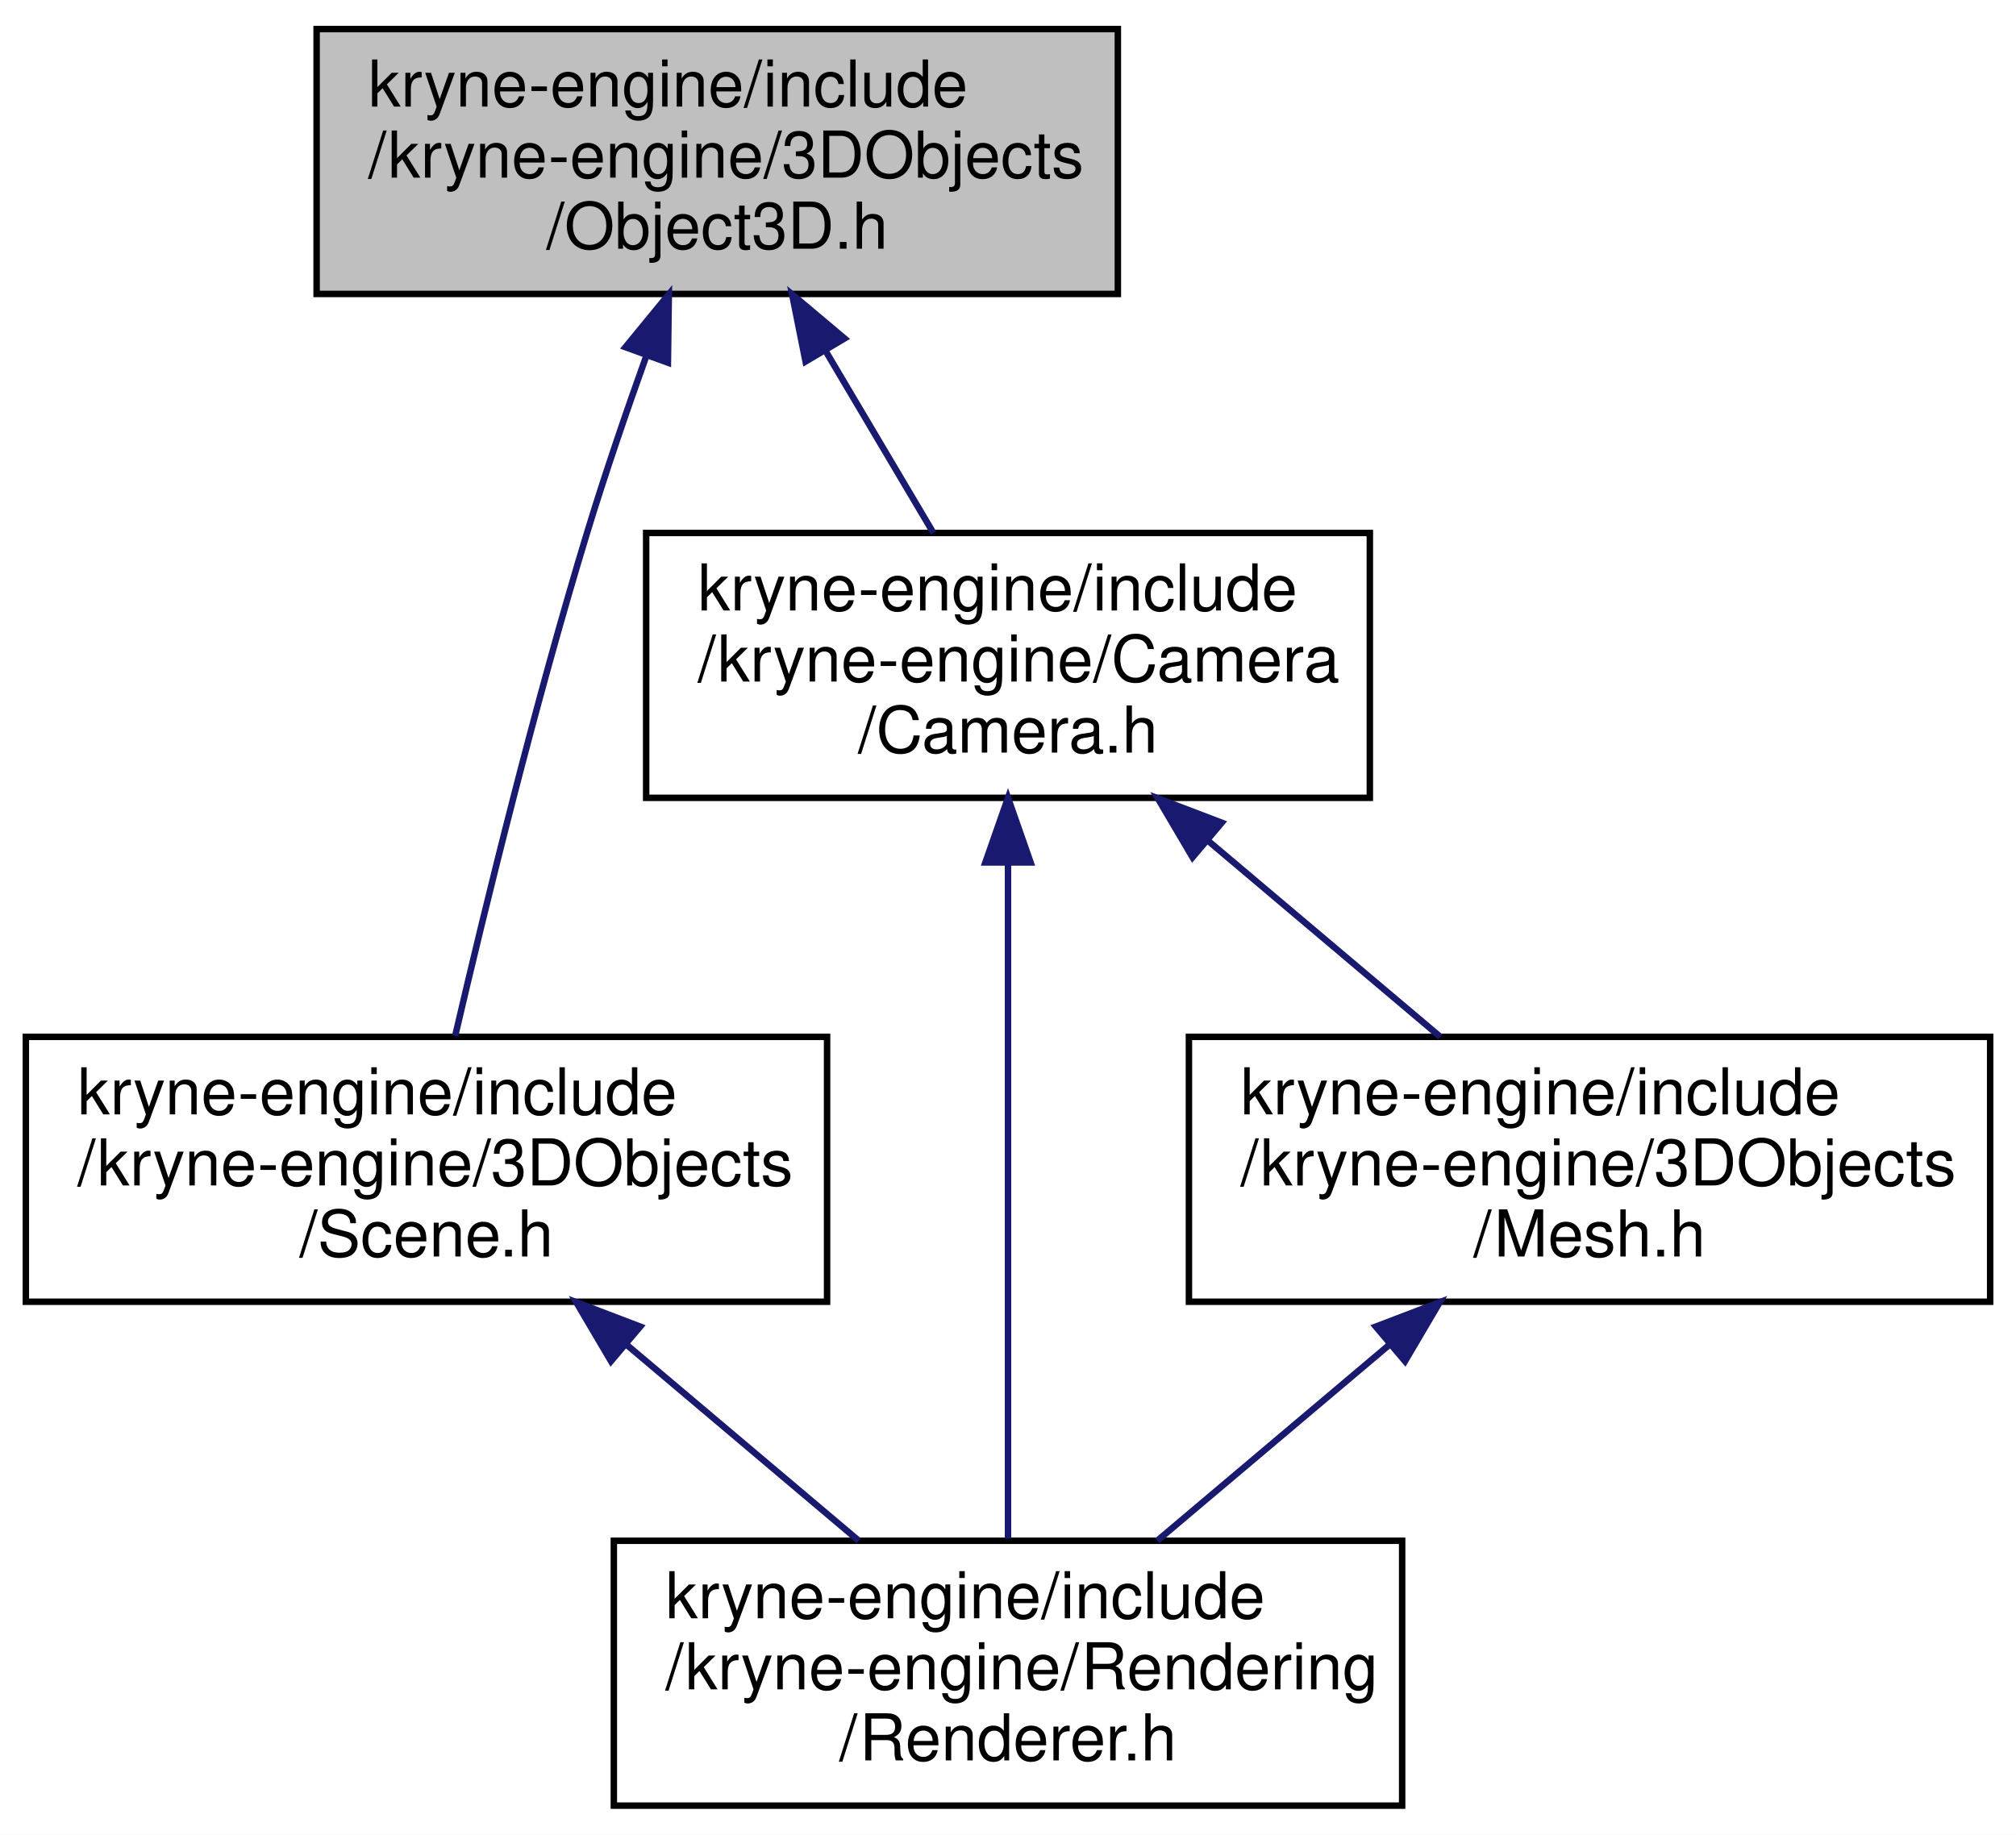
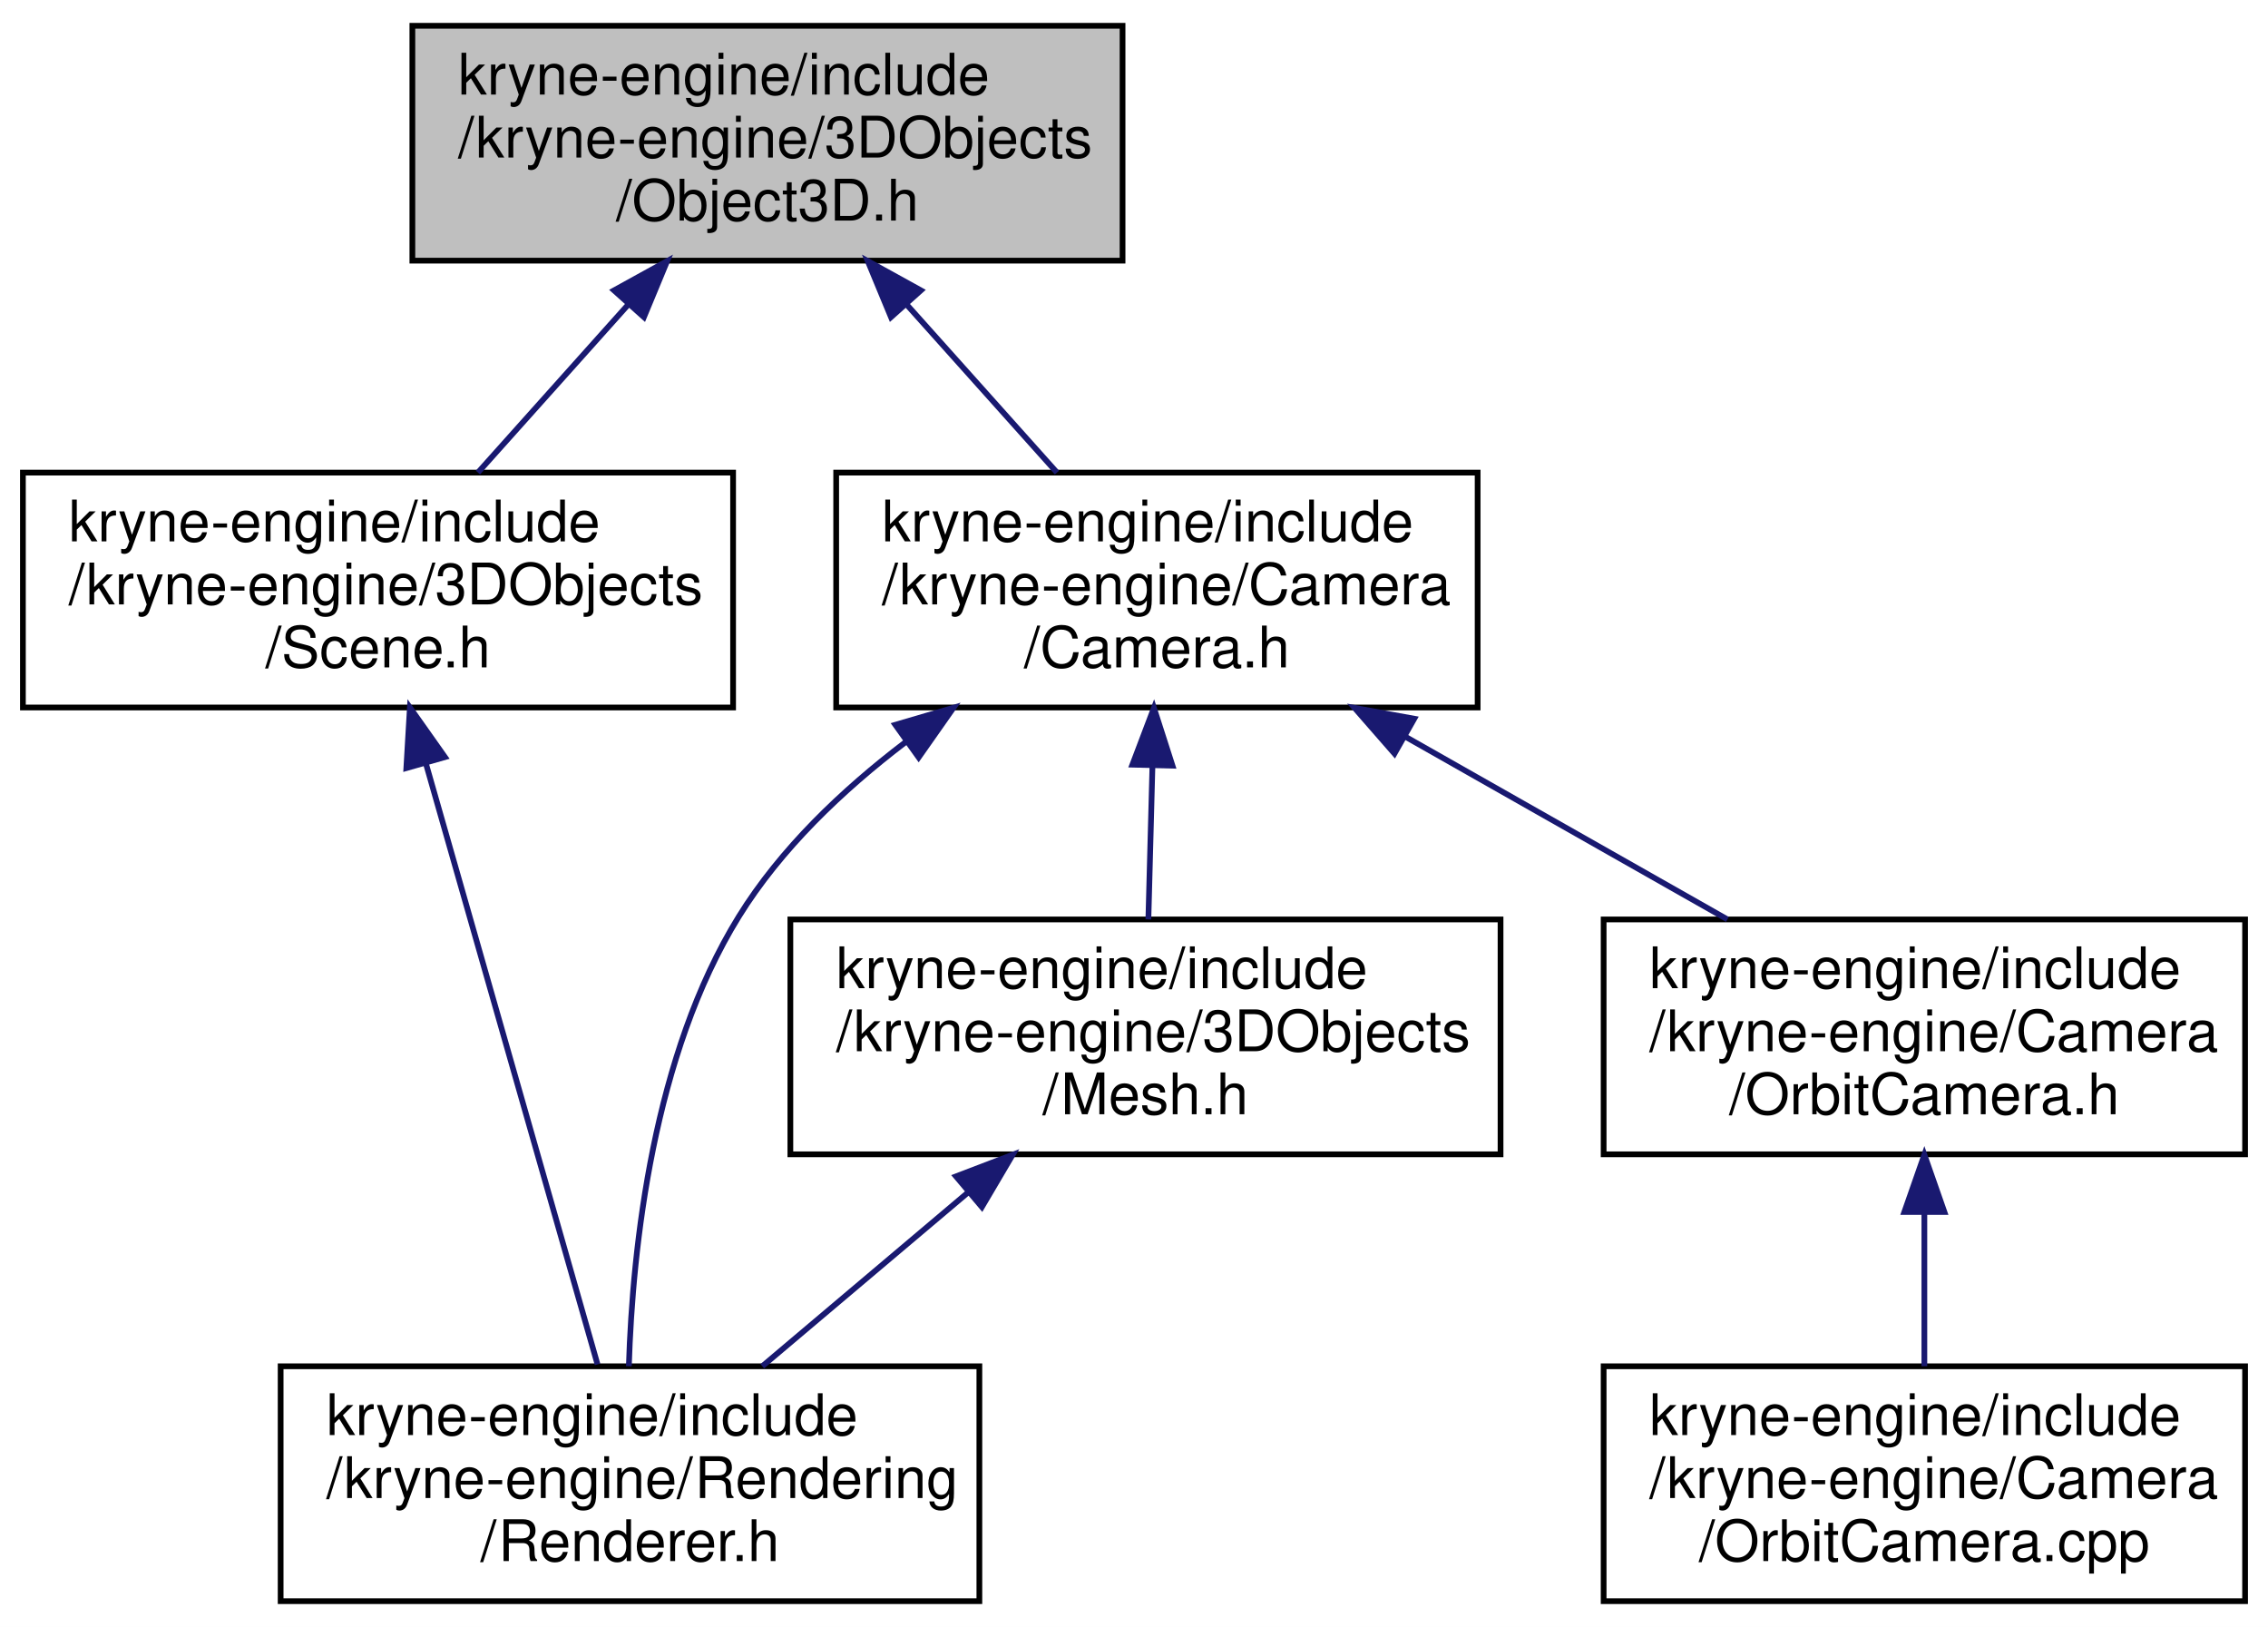
- <svg xmlns="http://www.w3.org/2000/svg" xmlns:xlink="http://www.w3.org/1999/xlink" width="312pt" height="284pt" viewBox="0.00 0.00 312.00 284.00">
+ <svg xmlns="http://www.w3.org/2000/svg" xmlns:xlink="http://www.w3.org/1999/xlink" width="396pt" height="284pt" viewBox="0.00 0.00 396.00 284.00">
  <g id="graph0" class="graph" transform="scale(1 1) rotate(0) translate(4 280)">
-     <polygon fill="white" stroke="transparent" points="-4,4 -4,-280 308,-280 308,4 -4,4" />
+     <polygon fill="white" stroke="transparent" points="-4,4 -4,-280 392,-280 392,4 -4,4" />
    <g id="node1" class="node">
      <g id="a_node1">
        <a xlink:title=" ">
-           <polygon fill="#bfbfbf" stroke="black" points="45,-234.5 45,-275.5 169,-275.5 169,-234.5 45,-234.5" />
-           <text text-anchor="start" x="53" y="-263.5" font-family="Helvetica,sans-Serif" font-size="10.00">kryne-engine/include</text>
-           <text text-anchor="start" x="53" y="-252.5" font-family="Helvetica,sans-Serif" font-size="10.00">/kryne-engine/3DObjects</text>
-           <text text-anchor="middle" x="107" y="-241.5" font-family="Helvetica,sans-Serif" font-size="10.00">/Object3D.h</text>
+           <polygon fill="#bfbfbf" stroke="black" points="68,-234.5 68,-275.5 192,-275.5 192,-234.5 68,-234.5" />
+           <text text-anchor="start" x="76" y="-263.5" font-family="Helvetica,sans-Serif" font-size="10.00">kryne-engine/include</text>
+           <text text-anchor="start" x="76" y="-252.5" font-family="Helvetica,sans-Serif" font-size="10.00">/kryne-engine/3DObjects</text>
+           <text text-anchor="middle" x="130" y="-241.5" font-family="Helvetica,sans-Serif" font-size="10.00">/Object3D.h</text>
        </a>
      </g>
    </g>
    <g id="node2" class="node">
      <g id="a_node2">
        <a xlink:href="_scene_8h.html" target="_top" xlink:title=" ">
-           <polygon fill="white" stroke="black" points="0,-78.5 0,-119.5 124,-119.5 124,-78.5 0,-78.5" />
-           <text text-anchor="start" x="8" y="-107.5" font-family="Helvetica,sans-Serif" font-size="10.00">kryne-engine/include</text>
-           <text text-anchor="start" x="8" y="-96.5" font-family="Helvetica,sans-Serif" font-size="10.00">/kryne-engine/3DObjects</text>
-           <text text-anchor="middle" x="62" y="-85.5" font-family="Helvetica,sans-Serif" font-size="10.00">/Scene.h</text>
+           <polygon fill="white" stroke="black" points="0,-156.5 0,-197.5 124,-197.5 124,-156.5 0,-156.5" />
+           <text text-anchor="start" x="8" y="-185.5" font-family="Helvetica,sans-Serif" font-size="10.00">kryne-engine/include</text>
+           <text text-anchor="start" x="8" y="-174.5" font-family="Helvetica,sans-Serif" font-size="10.00">/kryne-engine/3DObjects</text>
+           <text text-anchor="middle" x="62" y="-163.5" font-family="Helvetica,sans-Serif" font-size="10.00">/Scene.h</text>
        </a>
      </g>
    </g>
    <g id="edge1" class="edge">
-       <path fill="none" stroke="midnightblue" d="M96.01,-224.85C92.93,-216.26 89.69,-206.8 87,-198 78.79,-171.13 71.08,-139.57 66.45,-119.67" />
-       <polygon fill="midnightblue" stroke="midnightblue" points="92.8,-226.26 99.51,-234.45 99.37,-223.86 92.8,-226.26" />
+       <path fill="none" stroke="midnightblue" d="M105.77,-226.92C97.08,-217.2 87.46,-206.45 79.45,-197.51" />
+       <polygon fill="midnightblue" stroke="midnightblue" points="103.21,-229.31 112.49,-234.43 108.43,-224.64 103.21,-229.31" />
    </g>
    <g id="node4" class="node">
      <g id="a_node4">
        <a xlink:href="_camera_8h.html" target="_top" xlink:title=" ">
-           <polygon fill="white" stroke="black" points="96,-156.5 96,-197.5 208,-197.5 208,-156.5 96,-156.5" />
-           <text text-anchor="start" x="104" y="-185.5" font-family="Helvetica,sans-Serif" font-size="10.00">kryne-engine/include</text>
-           <text text-anchor="start" x="104" y="-174.5" font-family="Helvetica,sans-Serif" font-size="10.00">/kryne-engine/Camera</text>
-           <text text-anchor="middle" x="152" y="-163.5" font-family="Helvetica,sans-Serif" font-size="10.00">/Camera.h</text>
+           <polygon fill="white" stroke="black" points="142,-156.5 142,-197.5 254,-197.5 254,-156.5 142,-156.5" />
+           <text text-anchor="start" x="150" y="-185.5" font-family="Helvetica,sans-Serif" font-size="10.00">kryne-engine/include</text>
+           <text text-anchor="start" x="150" y="-174.5" font-family="Helvetica,sans-Serif" font-size="10.00">/kryne-engine/Camera</text>
+           <text text-anchor="middle" x="198" y="-163.5" font-family="Helvetica,sans-Serif" font-size="10.00">/Camera.h</text>
        </a>
      </g>
    </g>
    <g id="edge3" class="edge">
-       <path fill="none" stroke="midnightblue" d="M123.72,-225.76C129.29,-216.35 135.36,-206.1 140.45,-197.51" />
-       <polygon fill="midnightblue" stroke="midnightblue" points="120.67,-224.04 118.59,-234.43 126.7,-227.61 120.67,-224.04" />
+       <path fill="none" stroke="midnightblue" d="M154.23,-226.92C162.92,-217.2 172.54,-206.45 180.55,-197.51" />
+       <polygon fill="midnightblue" stroke="midnightblue" points="151.57,-224.64 147.51,-234.43 156.79,-229.31 151.57,-224.64" />
    </g>
    <g id="node3" class="node">
      <g id="a_node3">
        <a xlink:href="_renderer_8h.html" target="_top" xlink:title=" ">
-           <polygon fill="white" stroke="black" points="91,-0.5 91,-41.5 213,-41.5 213,-0.5 91,-0.5" />
-           <text text-anchor="start" x="99" y="-29.5" font-family="Helvetica,sans-Serif" font-size="10.00">kryne-engine/include</text>
-           <text text-anchor="start" x="99" y="-18.5" font-family="Helvetica,sans-Serif" font-size="10.00">/kryne-engine/Rendering</text>
-           <text text-anchor="middle" x="152" y="-7.5" font-family="Helvetica,sans-Serif" font-size="10.00">/Renderer.h</text>
+           <polygon fill="white" stroke="black" points="45,-0.5 45,-41.5 167,-41.5 167,-0.5 45,-0.5" />
+           <text text-anchor="start" x="53" y="-29.5" font-family="Helvetica,sans-Serif" font-size="10.00">kryne-engine/include</text>
+           <text text-anchor="start" x="53" y="-18.5" font-family="Helvetica,sans-Serif" font-size="10.00">/kryne-engine/Rendering</text>
+           <text text-anchor="middle" x="106" y="-7.5" font-family="Helvetica,sans-Serif" font-size="10.00">/Renderer.h</text>
        </a>
      </g>
    </g>
    <g id="edge2" class="edge">
-       <path fill="none" stroke="midnightblue" d="M93.05,-71.78C104.82,-61.84 117.99,-50.72 128.9,-41.51" />
-       <polygon fill="midnightblue" stroke="midnightblue" points="90.56,-69.3 85.18,-78.43 95.08,-74.65 90.56,-69.3" />
+       <path fill="none" stroke="midnightblue" d="M70.35,-146.77C79.14,-116.02 92.72,-68.47 100.33,-41.83" />
+       <polygon fill="midnightblue" stroke="midnightblue" points="66.95,-145.92 67.57,-156.5 73.69,-147.84 66.95,-145.92" />
    </g>
-     <g id="edge6" class="edge">
-       <path fill="none" stroke="midnightblue" d="M152,-146.36C152,-115.61 152,-68.36 152,-41.83" />
-       <polygon fill="midnightblue" stroke="midnightblue" points="148.5,-146.5 152,-156.5 155.5,-146.5 148.5,-146.5" />
+     <g id="edge8" class="edge">
+       <path fill="none" stroke="midnightblue" d="M154.07,-150.42C143.05,-142.04 132.3,-131.8 125,-120 110.05,-95.83 106.46,-62.41 105.8,-41.51" />
+       <polygon fill="midnightblue" stroke="midnightblue" points="152.33,-153.48 162.49,-156.46 156.4,-147.79 152.33,-153.48" />
    </g>
    <g id="node5" class="node">
      <g id="a_node5">
        <a xlink:href="_mesh_8h.html" target="_top" xlink:title=" ">
-           <polygon fill="white" stroke="black" points="180,-78.5 180,-119.5 304,-119.5 304,-78.5 180,-78.5" />
-           <text text-anchor="start" x="188" y="-107.5" font-family="Helvetica,sans-Serif" font-size="10.00">kryne-engine/include</text>
-           <text text-anchor="start" x="188" y="-96.5" font-family="Helvetica,sans-Serif" font-size="10.00">/kryne-engine/3DObjects</text>
-           <text text-anchor="middle" x="242" y="-85.5" font-family="Helvetica,sans-Serif" font-size="10.00">/Mesh.h</text>
+           <polygon fill="white" stroke="black" points="134,-78.5 134,-119.5 258,-119.5 258,-78.5 134,-78.5" />
+           <text text-anchor="start" x="142" y="-107.5" font-family="Helvetica,sans-Serif" font-size="10.00">kryne-engine/include</text>
+           <text text-anchor="start" x="142" y="-96.5" font-family="Helvetica,sans-Serif" font-size="10.00">/kryne-engine/3DObjects</text>
+           <text text-anchor="middle" x="196" y="-85.5" font-family="Helvetica,sans-Serif" font-size="10.00">/Mesh.h</text>
        </a>
      </g>
    </g>
    <g id="edge4" class="edge">
-       <path fill="none" stroke="midnightblue" d="M183.05,-149.78C194.82,-139.84 207.99,-128.72 218.9,-119.51" />
-       <polygon fill="midnightblue" stroke="midnightblue" points="180.56,-147.3 175.18,-156.43 185.08,-152.65 180.56,-147.3" />
+       <path fill="none" stroke="midnightblue" d="M197.22,-146.3C196.98,-137.3 196.73,-127.65 196.51,-119.51" />
+       <polygon fill="midnightblue" stroke="midnightblue" points="193.72,-146.52 197.48,-156.43 200.72,-146.34 193.72,-146.52" />
+     </g>
+     <g id="node6" class="node">
+       <g id="a_node6">
+         <a xlink:href="_orbit_camera_8h.html" target="_top" xlink:title=" ">
+           <polygon fill="white" stroke="black" points="276,-78.5 276,-119.5 388,-119.5 388,-78.5 276,-78.5" />
+           <text text-anchor="start" x="284" y="-107.5" font-family="Helvetica,sans-Serif" font-size="10.00">kryne-engine/include</text>
+           <text text-anchor="start" x="284" y="-96.5" font-family="Helvetica,sans-Serif" font-size="10.00">/kryne-engine/Camera</text>
+           <text text-anchor="middle" x="332" y="-85.5" font-family="Helvetica,sans-Serif" font-size="10.00">/OrbitCamera.h</text>
+         </a>
+       </g>
+     </g>
+     <g id="edge6" class="edge">
+       <path fill="none" stroke="midnightblue" d="M241.22,-151.49C259.48,-141.13 280.43,-129.25 297.61,-119.51" />
+       <polygon fill="midnightblue" stroke="midnightblue" points="239.48,-148.45 232.51,-156.43 242.93,-154.54 239.48,-148.45" />
    </g>
    <g id="edge5" class="edge">
-       <path fill="none" stroke="midnightblue" d="M210.95,-71.78C199.18,-61.84 186.01,-50.72 175.1,-41.51" />
-       <polygon fill="midnightblue" stroke="midnightblue" points="208.92,-74.65 218.82,-78.43 213.44,-69.3 208.92,-74.65" />
+       <path fill="none" stroke="midnightblue" d="M164.95,-71.78C153.18,-61.84 140.01,-50.72 129.1,-41.51" />
+       <polygon fill="midnightblue" stroke="midnightblue" points="162.92,-74.65 172.82,-78.43 167.44,-69.3 162.92,-74.65" />
+     </g>
+     <g id="node7" class="node">
+       <g id="a_node7">
+         <a xlink:href="_orbit_camera_8cpp.html" target="_top" xlink:title=" ">
+           <polygon fill="white" stroke="black" points="276,-0.5 276,-41.5 388,-41.5 388,-0.5 276,-0.5" />
+           <text text-anchor="start" x="284" y="-29.5" font-family="Helvetica,sans-Serif" font-size="10.00">kryne-engine/include</text>
+           <text text-anchor="start" x="284" y="-18.5" font-family="Helvetica,sans-Serif" font-size="10.00">/kryne-engine/Camera</text>
+           <text text-anchor="middle" x="332" y="-7.5" font-family="Helvetica,sans-Serif" font-size="10.00">/OrbitCamera.cpp</text>
+         </a>
+       </g>
+     </g>
+     <g id="edge7" class="edge">
+       <path fill="none" stroke="midnightblue" d="M332,-68.3C332,-59.3 332,-49.65 332,-41.51" />
+       <polygon fill="midnightblue" stroke="midnightblue" points="328.5,-68.43 332,-78.43 335.5,-68.43 328.5,-68.43" />
    </g>
  </g>
</svg>
